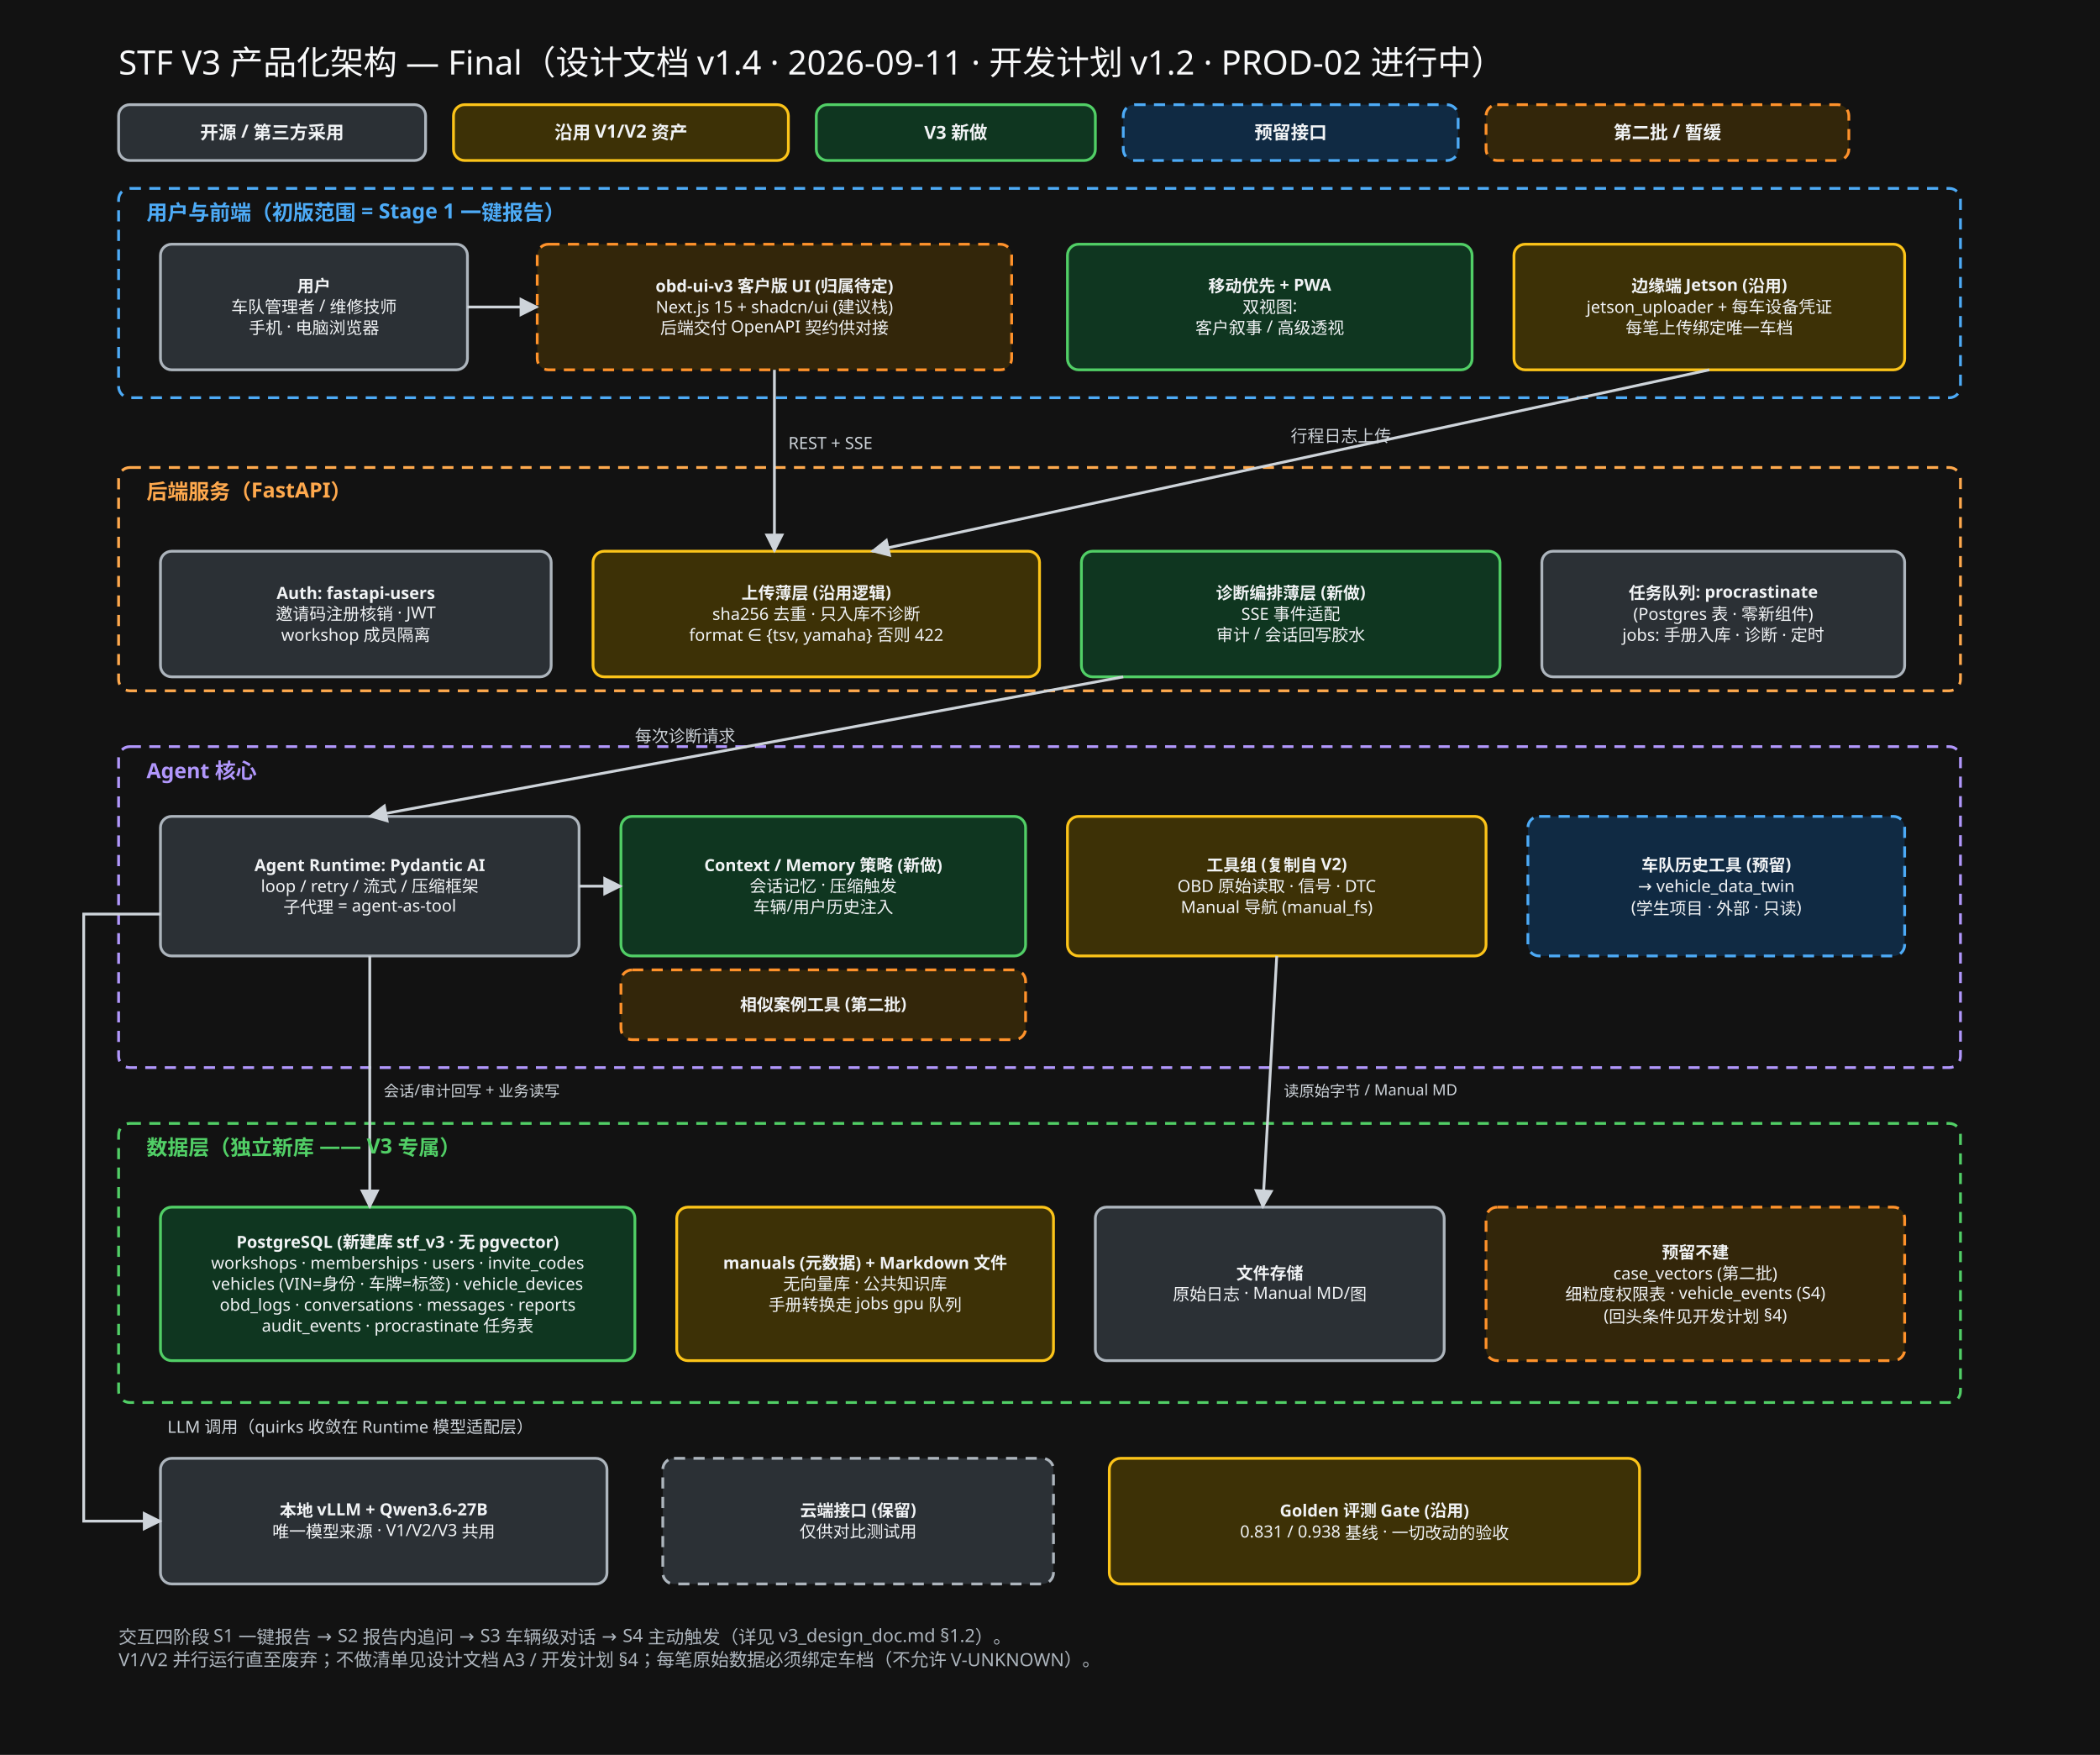
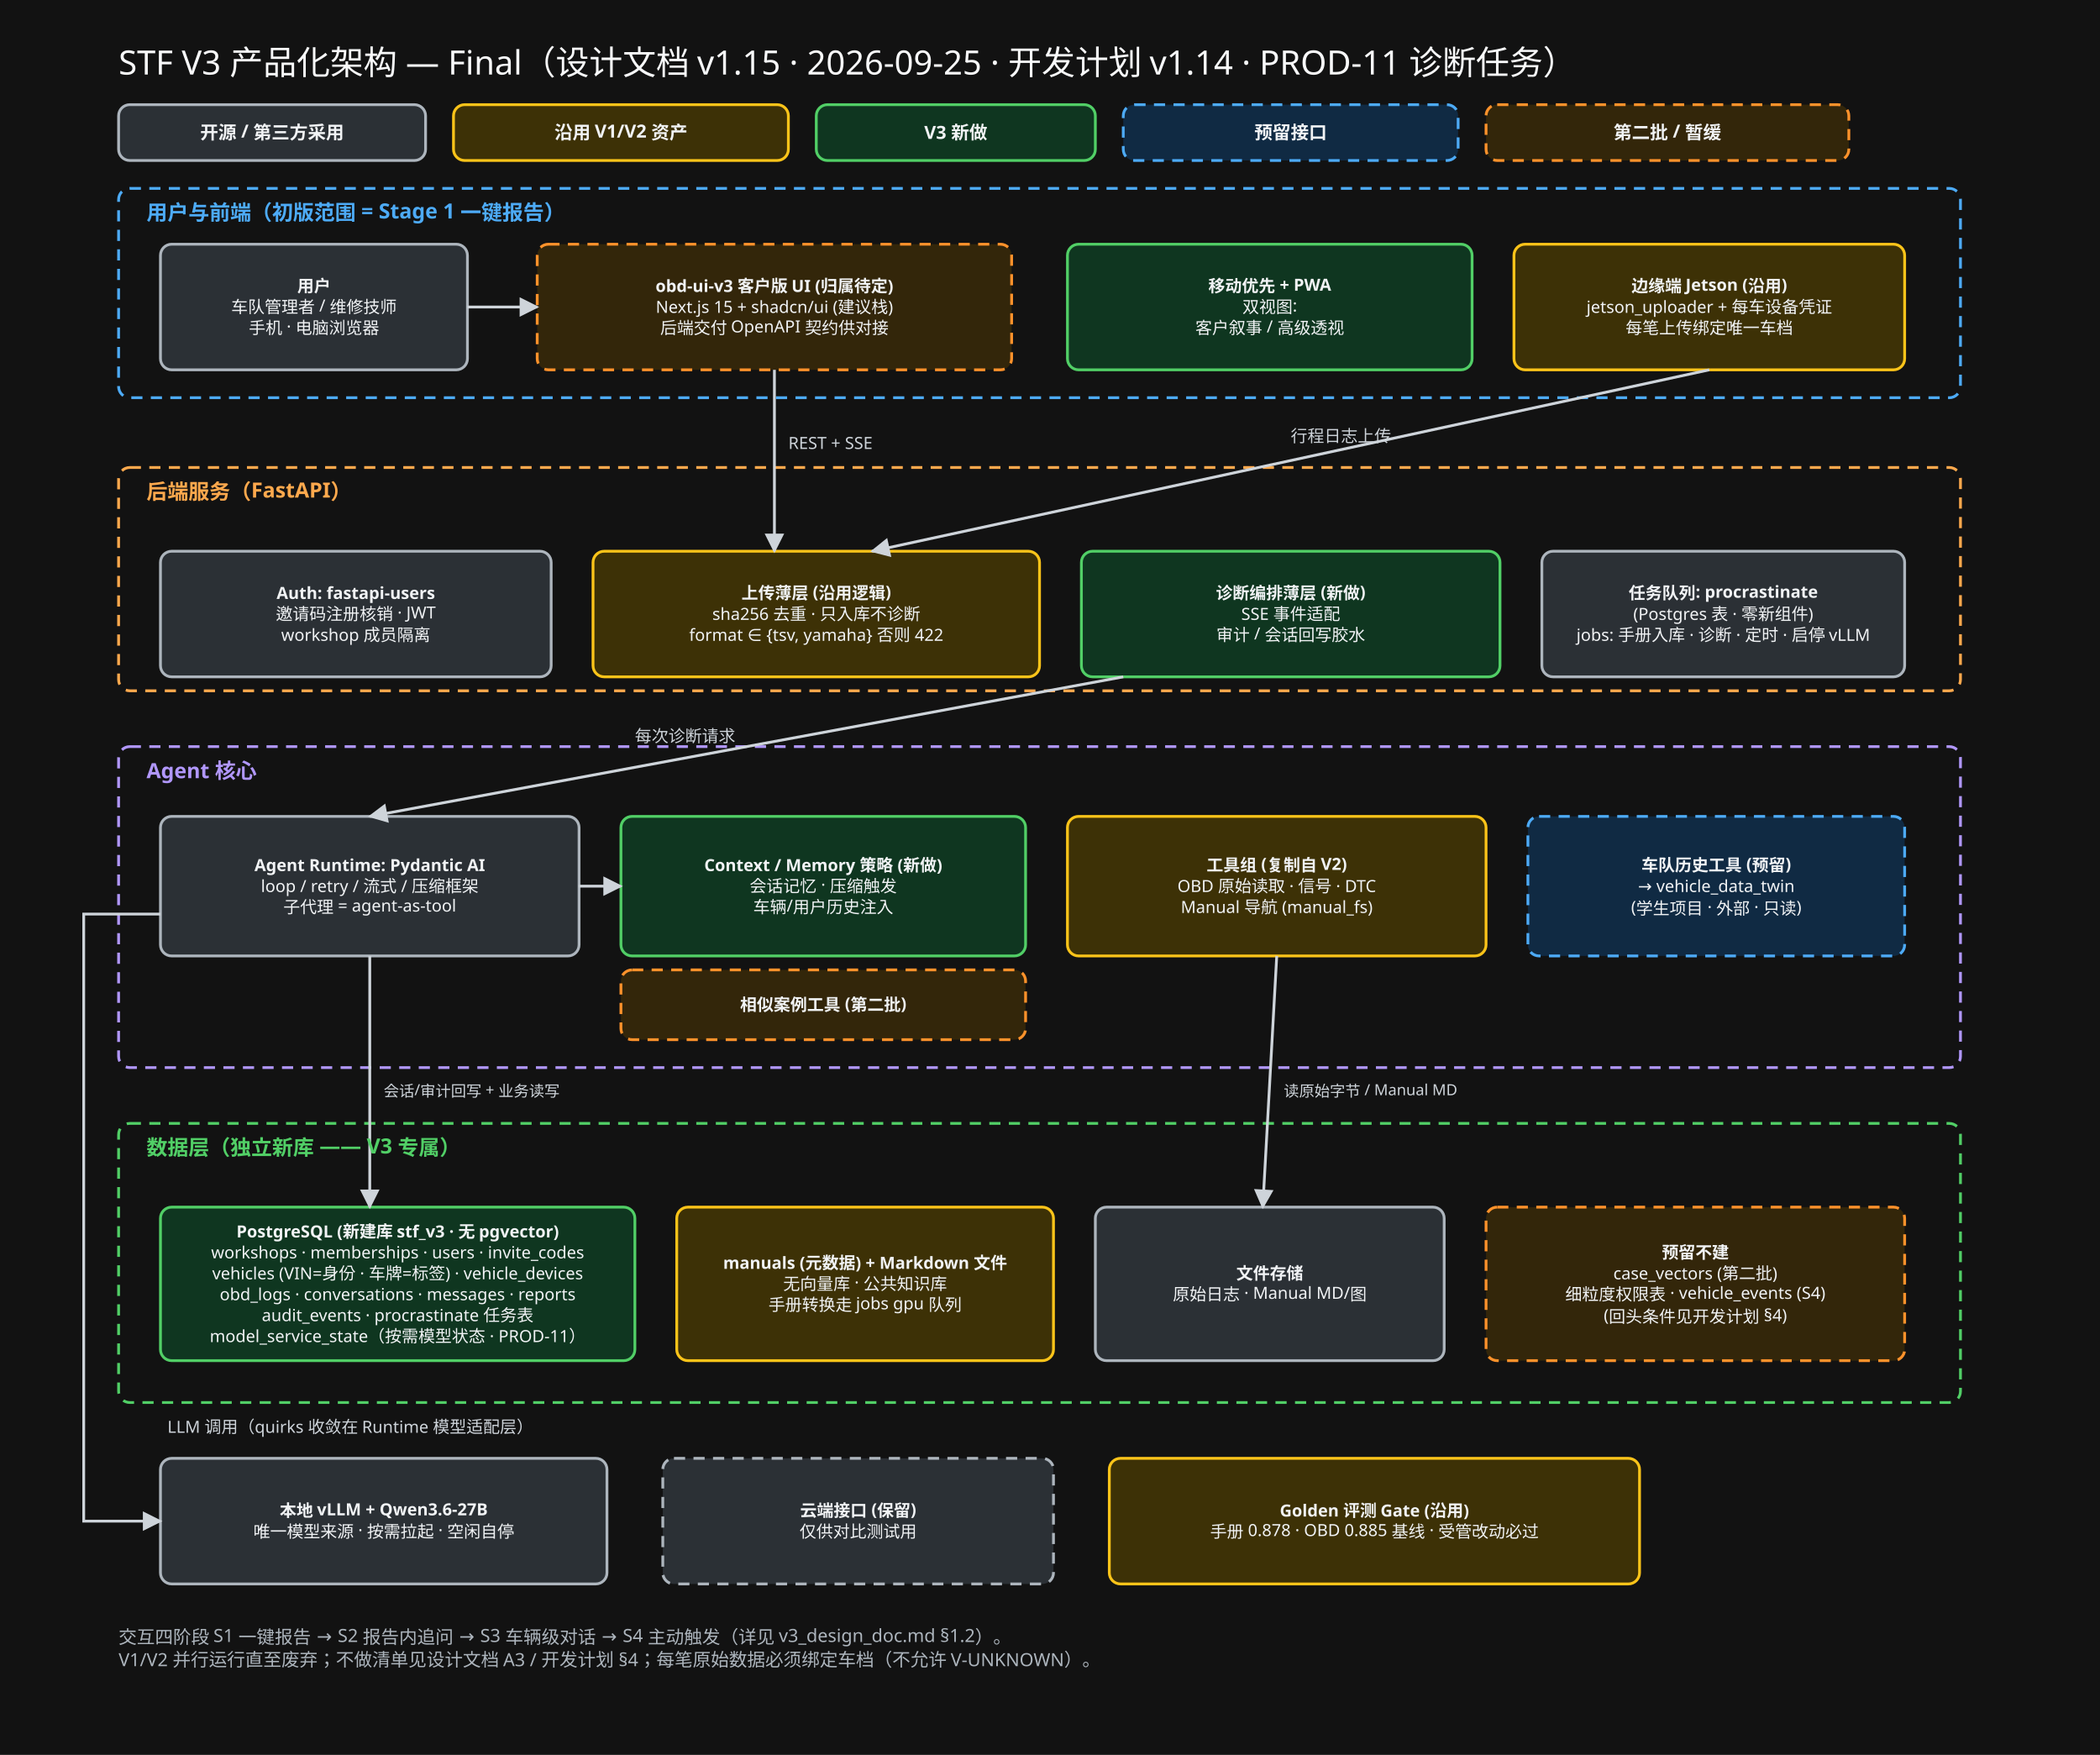
<svg xmlns="http://www.w3.org/2000/svg" viewBox="-25 -75 1505 1257.5" font-family="Segoe UI, Microsoft YaHei, sans-serif">
  <defs>
    <marker id="ah" viewBox="0 0 10 10" refX="9" refY="5" markerWidth="7" markerHeight="7" orient="auto-start-reverse">
      <path d="M0,0 L10,5 L0,10 z" fill="#ced4da" />
    </marker>
  </defs>
  <rect x="-25" y="-75" width="1505" height="1257.5" fill="#121212" />
  <rect x="60" y="0" width="220" height="40" rx="8" fill="#2b3035" stroke="#adb5bd" stroke-width="2" />
  <rect x="300" y="0" width="240" height="40" rx="8" fill="#3d3106" stroke="#fcc419" stroke-width="2" />
  <rect x="560" y="0" width="200" height="40" rx="8" fill="#0f3620" stroke="#51cf66" stroke-width="2" />
  <rect x="780" y="0" width="240" height="40" rx="8" fill="#102a43" stroke="#4dabf7" stroke-width="2" stroke-dasharray="8 6" />
  <rect x="1040" y="0" width="260" height="40" rx="8" fill="#33260a" stroke="#ff922b" stroke-width="2" stroke-dasharray="8 6" />
  <rect x="60" y="60" width="1320" height="150" rx="8" fill="transparent" stroke="#4dabf7" stroke-width="2" stroke-dasharray="8 6" />
  <rect x="90" y="100" width="220" height="90" rx="8" fill="#2b3035" stroke="#adb5bd" stroke-width="2" />
  <rect x="360" y="100" width="340" height="90" rx="8" fill="#33260a" stroke="#ff922b" stroke-width="2" stroke-dasharray="8 6" />
  <rect x="740" y="100" width="290" height="90" rx="8" fill="#0f3620" stroke="#51cf66" stroke-width="2" />
  <rect x="1060" y="100" width="280" height="90" rx="8" fill="#3d3106" stroke="#fcc419" stroke-width="2" />
  <rect x="60" y="260" width="1320" height="160" rx="8" fill="transparent" stroke="#ffa94d" stroke-width="2" stroke-dasharray="8 6" />
  <rect x="90" y="320" width="280" height="90" rx="8" fill="#2b3035" stroke="#adb5bd" stroke-width="2" />
  <rect x="400" y="320" width="320" height="90" rx="8" fill="#3d3106" stroke="#fcc419" stroke-width="2" />
  <rect x="750" y="320" width="300" height="90" rx="8" fill="#0f3620" stroke="#51cf66" stroke-width="2" />
  <rect x="1080" y="320" width="260" height="90" rx="8" fill="#2b3035" stroke="#adb5bd" stroke-width="2" />
  <rect x="60" y="460" width="1320" height="230" rx="8" fill="transparent" stroke="#b197fc" stroke-width="2" stroke-dasharray="8 6" />
  <rect x="90" y="510" width="300" height="100" rx="8" fill="#2b3035" stroke="#adb5bd" stroke-width="2" />
  <rect x="420" y="510" width="290" height="100" rx="8" fill="#0f3620" stroke="#51cf66" stroke-width="2" />
  <rect x="740" y="510" width="300" height="100" rx="8" fill="#3d3106" stroke="#fcc419" stroke-width="2" />
  <rect x="1070" y="510" width="270" height="100" rx="8" fill="#102a43" stroke="#4dabf7" stroke-width="2" stroke-dasharray="8 6" />
  <rect x="420" y="620" width="290" height="50" rx="8" fill="#33260a" stroke="#ff922b" stroke-width="2" stroke-dasharray="8 6" />
  <rect x="60" y="730" width="1320" height="200" rx="8" fill="transparent" stroke="#51cf66" stroke-width="2" stroke-dasharray="8 6" />
  <rect x="90" y="790" width="340" height="110" rx="8" fill="#0f3620" stroke="#51cf66" stroke-width="2" />
  <rect x="460" y="790" width="270" height="110" rx="8" fill="#3d3106" stroke="#fcc419" stroke-width="2" />
  <rect x="760" y="790" width="250" height="110" rx="8" fill="#2b3035" stroke="#adb5bd" stroke-width="2" />
  <rect x="1040" y="790" width="300" height="110" rx="8" fill="#33260a" stroke="#ff922b" stroke-width="2" stroke-dasharray="8 6" />
  <rect x="90" y="970" width="320" height="90" rx="8" fill="#2b3035" stroke="#adb5bd" stroke-width="2" />
  <rect x="450" y="970" width="280" height="90" rx="8" fill="#2b3035" stroke="#adb5bd" stroke-width="2" stroke-dasharray="8 6" />
  <rect x="770" y="970" width="380" height="90" rx="8" fill="#3d3106" stroke="#fcc419" stroke-width="2" />
  <polyline points="310,145 360,145" fill="none" stroke="#ced4da" stroke-width="2" marker-end="url(#ah)" />
  <polyline points="530,190 530,320" fill="none" stroke="#ced4da" stroke-width="2" marker-end="url(#ah)" />
  <polyline points="1200,190 600,320" fill="none" stroke="#ced4da" stroke-width="2" marker-end="url(#ah)" />
  <polyline points="780,410 240,510" fill="none" stroke="#ced4da" stroke-width="2" marker-end="url(#ah)" />
  <polyline points="390,560 420,560" fill="none" stroke="#ced4da" stroke-width="2" marker-end="url(#ah)" />
  <polyline points="240,610 240,790" fill="none" stroke="#ced4da" stroke-width="2" marker-end="url(#ah)" />
  <polyline points="890,610 880,790" fill="none" stroke="#ced4da" stroke-width="2" marker-end="url(#ah)" />
  <polyline points="90,580 35,580 35,1015 90,1015" fill="none" stroke="#ced4da" stroke-width="2" marker-end="url(#ah)" />
-   <text x="60" y="-21.60" font-size="24" fill="#f8f9fa">STF V3 产品化架构 — Final（设计文档 v1.4 · 2026-09-11 · 开发计划 v1.2 · PROD-02 进行中）</text>
+   <text x="60" y="-21.60" font-size="24" fill="#f8f9fa">STF V3 产品化架构 — Final（设计文档 v1.15 · 2026-09-25 · 开发计划 v1.14 · PROD-11 诊断任务）</text>
  <text x="170.0" y="24.55" text-anchor="middle" font-size="13" fill="#f1f3f5" font-weight="600">开源 / 第三方采用</text>
  <text x="420.0" y="24.55" text-anchor="middle" font-size="13" fill="#f1f3f5" font-weight="600">沿用 V1/V2 资产</text>
  <text x="660.0" y="24.55" text-anchor="middle" font-size="13" fill="#f1f3f5" font-weight="600">V3 新做</text>
  <text x="900.0" y="24.55" text-anchor="middle" font-size="13" fill="#f1f3f5" font-weight="600">预留接口</text>
  <text x="1170.0" y="24.55" text-anchor="middle" font-size="13" fill="#f1f3f5" font-weight="600">第二批 / 暂缓</text>
  <text x="80" y="82.62" font-size="15" fill="#4dabf7" font-weight="600">用户与前端（初版范围 = Stage 1 一键报告）</text>
  <text x="200.0" y="134.20" text-anchor="middle" font-size="12" fill="#f1f3f5" font-weight="600">用户</text>
  <text x="200.0" y="149.20" text-anchor="middle" font-size="12" fill="#f1f3f5">车队管理者 / 维修技师</text>
  <text x="200.0" y="164.20" text-anchor="middle" font-size="12" fill="#f1f3f5">手机 · 电脑浏览器</text>
  <text x="530.0" y="134.20" text-anchor="middle" font-size="12" fill="#f1f3f5" font-weight="600">obd-ui-v3 客户版 UI (归属待定)</text>
  <text x="530.0" y="149.20" text-anchor="middle" font-size="12" fill="#f1f3f5">Next.js 15 + shadcn/ui (建议栈)</text>
  <text x="530.0" y="164.20" text-anchor="middle" font-size="12" fill="#f1f3f5">后端交付 OpenAPI 契约供对接</text>
  <text x="885.0" y="134.20" text-anchor="middle" font-size="12" fill="#f1f3f5" font-weight="600">移动优先 + PWA</text>
  <text x="885.0" y="149.20" text-anchor="middle" font-size="12" fill="#f1f3f5">双视图:</text>
  <text x="885.0" y="164.20" text-anchor="middle" font-size="12" fill="#f1f3f5">客户叙事 / 高级透视</text>
  <text x="1200.0" y="134.20" text-anchor="middle" font-size="12" fill="#f1f3f5" font-weight="600">边缘端 Jetson (沿用)</text>
  <text x="1200.0" y="149.20" text-anchor="middle" font-size="12" fill="#f1f3f5">jetson_uploader + 每车设备凭证</text>
  <text x="1200.0" y="164.20" text-anchor="middle" font-size="12" fill="#f1f3f5">每笔上传绑定唯一车档</text>
  <text x="540" y="246.70" font-size="12" fill="#ced4da">REST + SSE</text>
  <text x="900" y="241.70" font-size="12" fill="#ced4da">行程日志上传</text>
  <text x="80" y="282.62" font-size="15" fill="#ffa94d" font-weight="600">后端服务（FastAPI）</text>
  <text x="230.0" y="354.20" text-anchor="middle" font-size="12" fill="#f1f3f5" font-weight="600">Auth: fastapi-users</text>
  <text x="230.0" y="369.20" text-anchor="middle" font-size="12" fill="#f1f3f5">邀请码注册核销 · JWT</text>
  <text x="230.0" y="384.20" text-anchor="middle" font-size="12" fill="#f1f3f5">workshop 成员隔离</text>
  <text x="560.0" y="354.20" text-anchor="middle" font-size="12" fill="#f1f3f5" font-weight="600">上传薄层 (沿用逻辑)</text>
  <text x="560.0" y="369.20" text-anchor="middle" font-size="12" fill="#f1f3f5">sha256 去重 · 只入库不诊断</text>
  <text x="560.0" y="384.20" text-anchor="middle" font-size="12" fill="#f1f3f5">format ∈ {tsv, yamaha} 否则 422</text>
  <text x="900.0" y="354.20" text-anchor="middle" font-size="12" fill="#f1f3f5" font-weight="600">诊断编排薄层 (新做)</text>
  <text x="900.0" y="369.20" text-anchor="middle" font-size="12" fill="#f1f3f5">SSE 事件适配</text>
  <text x="900.0" y="384.20" text-anchor="middle" font-size="12" fill="#f1f3f5">审计 / 会话回写胶水</text>
  <text x="1210.0" y="354.20" text-anchor="middle" font-size="12" fill="#f1f3f5" font-weight="600">任务队列: procrastinate</text>
  <text x="1210.0" y="369.20" text-anchor="middle" font-size="12" fill="#f1f3f5">(Postgres 表 · 零新组件)</text>
-   <text x="1210.0" y="384.20" text-anchor="middle" font-size="12" fill="#f1f3f5">jobs: 手册入库 · 诊断 · 定时</text>
+   <text x="1210.0" y="384.20" text-anchor="middle" font-size="12" fill="#f1f3f5">jobs: 手册入库 · 诊断 · 定时 · 启停 vLLM</text>
  <text x="430" y="456.70" font-size="12" fill="#ced4da">每次诊断请求</text>
  <text x="80" y="482.62" font-size="15" fill="#b197fc" font-weight="600">Agent 核心</text>
  <text x="240.0" y="549.20" text-anchor="middle" font-size="12" fill="#f1f3f5" font-weight="600">Agent Runtime: Pydantic AI</text>
  <text x="240.0" y="564.20" text-anchor="middle" font-size="12" fill="#f1f3f5">loop / retry / 流式 / 压缩框架</text>
  <text x="240.0" y="579.20" text-anchor="middle" font-size="12" fill="#f1f3f5">子代理 = agent-as-tool</text>
  <text x="565.0" y="549.20" text-anchor="middle" font-size="12" fill="#f1f3f5" font-weight="600">Context / Memory 策略 (新做)</text>
  <text x="565.0" y="564.20" text-anchor="middle" font-size="12" fill="#f1f3f5">会话记忆 · 压缩触发</text>
  <text x="565.0" y="579.20" text-anchor="middle" font-size="12" fill="#f1f3f5">车辆/用户历史注入</text>
  <text x="890.0" y="549.20" text-anchor="middle" font-size="12" fill="#f1f3f5" font-weight="600">工具组 (复制自 V2)</text>
  <text x="890.0" y="564.20" text-anchor="middle" font-size="12" fill="#f1f3f5">OBD 原始读取 · 信号 · DTC</text>
  <text x="890.0" y="579.20" text-anchor="middle" font-size="12" fill="#f1f3f5">Manual 导航 (manual_fs)</text>
  <text x="1205.0" y="549.20" text-anchor="middle" font-size="12" fill="#f1f3f5" font-weight="600">车队历史工具 (预留)</text>
  <text x="1205.0" y="564.20" text-anchor="middle" font-size="12" fill="#f1f3f5">→ vehicle_data_twin</text>
  <text x="1205.0" y="579.20" text-anchor="middle" font-size="12" fill="#f1f3f5">(学生项目 · 外部 · 只读)</text>
  <text x="565.0" y="649.20" text-anchor="middle" font-size="12" fill="#f1f3f5" font-weight="600">相似案例工具 (第二批)</text>
  <text x="80" y="752.62" font-size="15" fill="#51cf66" font-weight="600">数据层（独立新库 —— V3 专属）</text>
-   <text x="260.0" y="819.20" text-anchor="middle" font-size="12" fill="#f1f3f5" font-weight="600">PostgreSQL (新建库 stf_v3 · 无 pgvector)</text>
-   <text x="260.0" y="834.20" text-anchor="middle" font-size="12" fill="#f1f3f5">workshops · memberships · users · invite_codes</text>
-   <text x="260.0" y="849.20" text-anchor="middle" font-size="12" fill="#f1f3f5">vehicles (VIN=身份 · 车牌=标签) · vehicle_devices</text>
-   <text x="260.0" y="864.20" text-anchor="middle" font-size="12" fill="#f1f3f5">obd_logs · conversations · messages · reports</text>
-   <text x="260.0" y="879.20" text-anchor="middle" font-size="12" fill="#f1f3f5">audit_events · procrastinate 任务表</text>
+   <text x="260.0" y="811.70" text-anchor="middle" font-size="12" fill="#f1f3f5" font-weight="600">PostgreSQL (新建库 stf_v3 · 无 pgvector)</text>
+   <text x="260.0" y="826.70" text-anchor="middle" font-size="12" fill="#f1f3f5">workshops · memberships · users · invite_codes</text>
+   <text x="260.0" y="841.70" text-anchor="middle" font-size="12" fill="#f1f3f5">vehicles (VIN=身份 · 车牌=标签) · vehicle_devices</text>
+   <text x="260.0" y="856.70" text-anchor="middle" font-size="12" fill="#f1f3f5">obd_logs · conversations · messages · reports</text>
+   <text x="260.0" y="871.70" text-anchor="middle" font-size="12" fill="#f1f3f5">audit_events · procrastinate 任务表</text>
+   <text x="260.0" y="886.70" text-anchor="middle" font-size="12" fill="#f1f3f5">model_service_state（按需模型状态 · PROD-11）</text>
  <text x="595.0" y="834.20" text-anchor="middle" font-size="12" fill="#f1f3f5" font-weight="600">manuals (元数据) + Markdown 文件</text>
  <text x="595.0" y="849.20" text-anchor="middle" font-size="12" fill="#f1f3f5">无向量库 · 公共知识库</text>
  <text x="595.0" y="864.20" text-anchor="middle" font-size="12" fill="#f1f3f5">手册转换走 jobs gpu 队列</text>
  <text x="885.0" y="841.70" text-anchor="middle" font-size="12" fill="#f1f3f5" font-weight="600">文件存储</text>
  <text x="885.0" y="856.70" text-anchor="middle" font-size="12" fill="#f1f3f5">原始日志 · Manual MD/图</text>
  <text x="1190.0" y="826.70" text-anchor="middle" font-size="12" fill="#f1f3f5" font-weight="600">预留不建</text>
  <text x="1190.0" y="841.70" text-anchor="middle" font-size="12" fill="#f1f3f5">case_vectors (第二批)</text>
  <text x="1190.0" y="856.70" text-anchor="middle" font-size="12" fill="#f1f3f5">细粒度权限表 · vehicle_events (S4)</text>
  <text x="1190.0" y="871.70" text-anchor="middle" font-size="12" fill="#f1f3f5">(回头条件见开发计划 §4)</text>
  <text x="250" y="710.73" font-size="11" fill="#ced4da">会话/审计回写 + 业务读写</text>
  <text x="895" y="710.73" font-size="11" fill="#ced4da">读原始字节 / Manual MD</text>
  <text x="250.0" y="1011.70" text-anchor="middle" font-size="12" fill="#f1f3f5" font-weight="600">本地 vLLM + Qwen3.6-27B</text>
-   <text x="250.0" y="1026.70" text-anchor="middle" font-size="12" fill="#f1f3f5">唯一模型来源 · V1/V2/V3 共用</text>
+   <text x="250.0" y="1026.70" text-anchor="middle" font-size="12" fill="#f1f3f5">唯一模型来源 · 按需拉起 · 空闲自停</text>
  <text x="590.0" y="1011.70" text-anchor="middle" font-size="12" fill="#f1f3f5" font-weight="600">云端接口 (保留)</text>
  <text x="590.0" y="1026.70" text-anchor="middle" font-size="12" fill="#f1f3f5">仅供对比测试用</text>
  <text x="960.0" y="1011.70" text-anchor="middle" font-size="12" fill="#f1f3f5" font-weight="600">Golden 评测 Gate (沿用)</text>
-   <text x="960.0" y="1026.70" text-anchor="middle" font-size="12" fill="#f1f3f5">0.831 / 0.938 基线 · 一切改动的验收</text>
+   <text x="960.0" y="1026.70" text-anchor="middle" font-size="12" fill="#f1f3f5">手册 0.878 · OBD 0.885 基线 · 受管改动必过</text>
  <text x="95" y="951.70" font-size="12" fill="#ced4da">LLM 调用（quirks 收敛在 Runtime 模型适配层）</text>
  <text x="60" y="1102.67" font-size="13" fill="#adb5bd">交互四阶段 S1 一键报告 → S2 报告内追问 → S3 车辆级对话 → S4 主动触发（详见 v3_design_doc.md §1.2）。</text>
  <text x="60" y="1118.92" font-size="13" fill="#adb5bd">V1/V2 并行运行直至废弃；不做清单见设计文档 A3 / 开发计划 §4；每笔原始数据必须绑定车档（不允许 V-UNKNOWN）。</text>
</svg>
